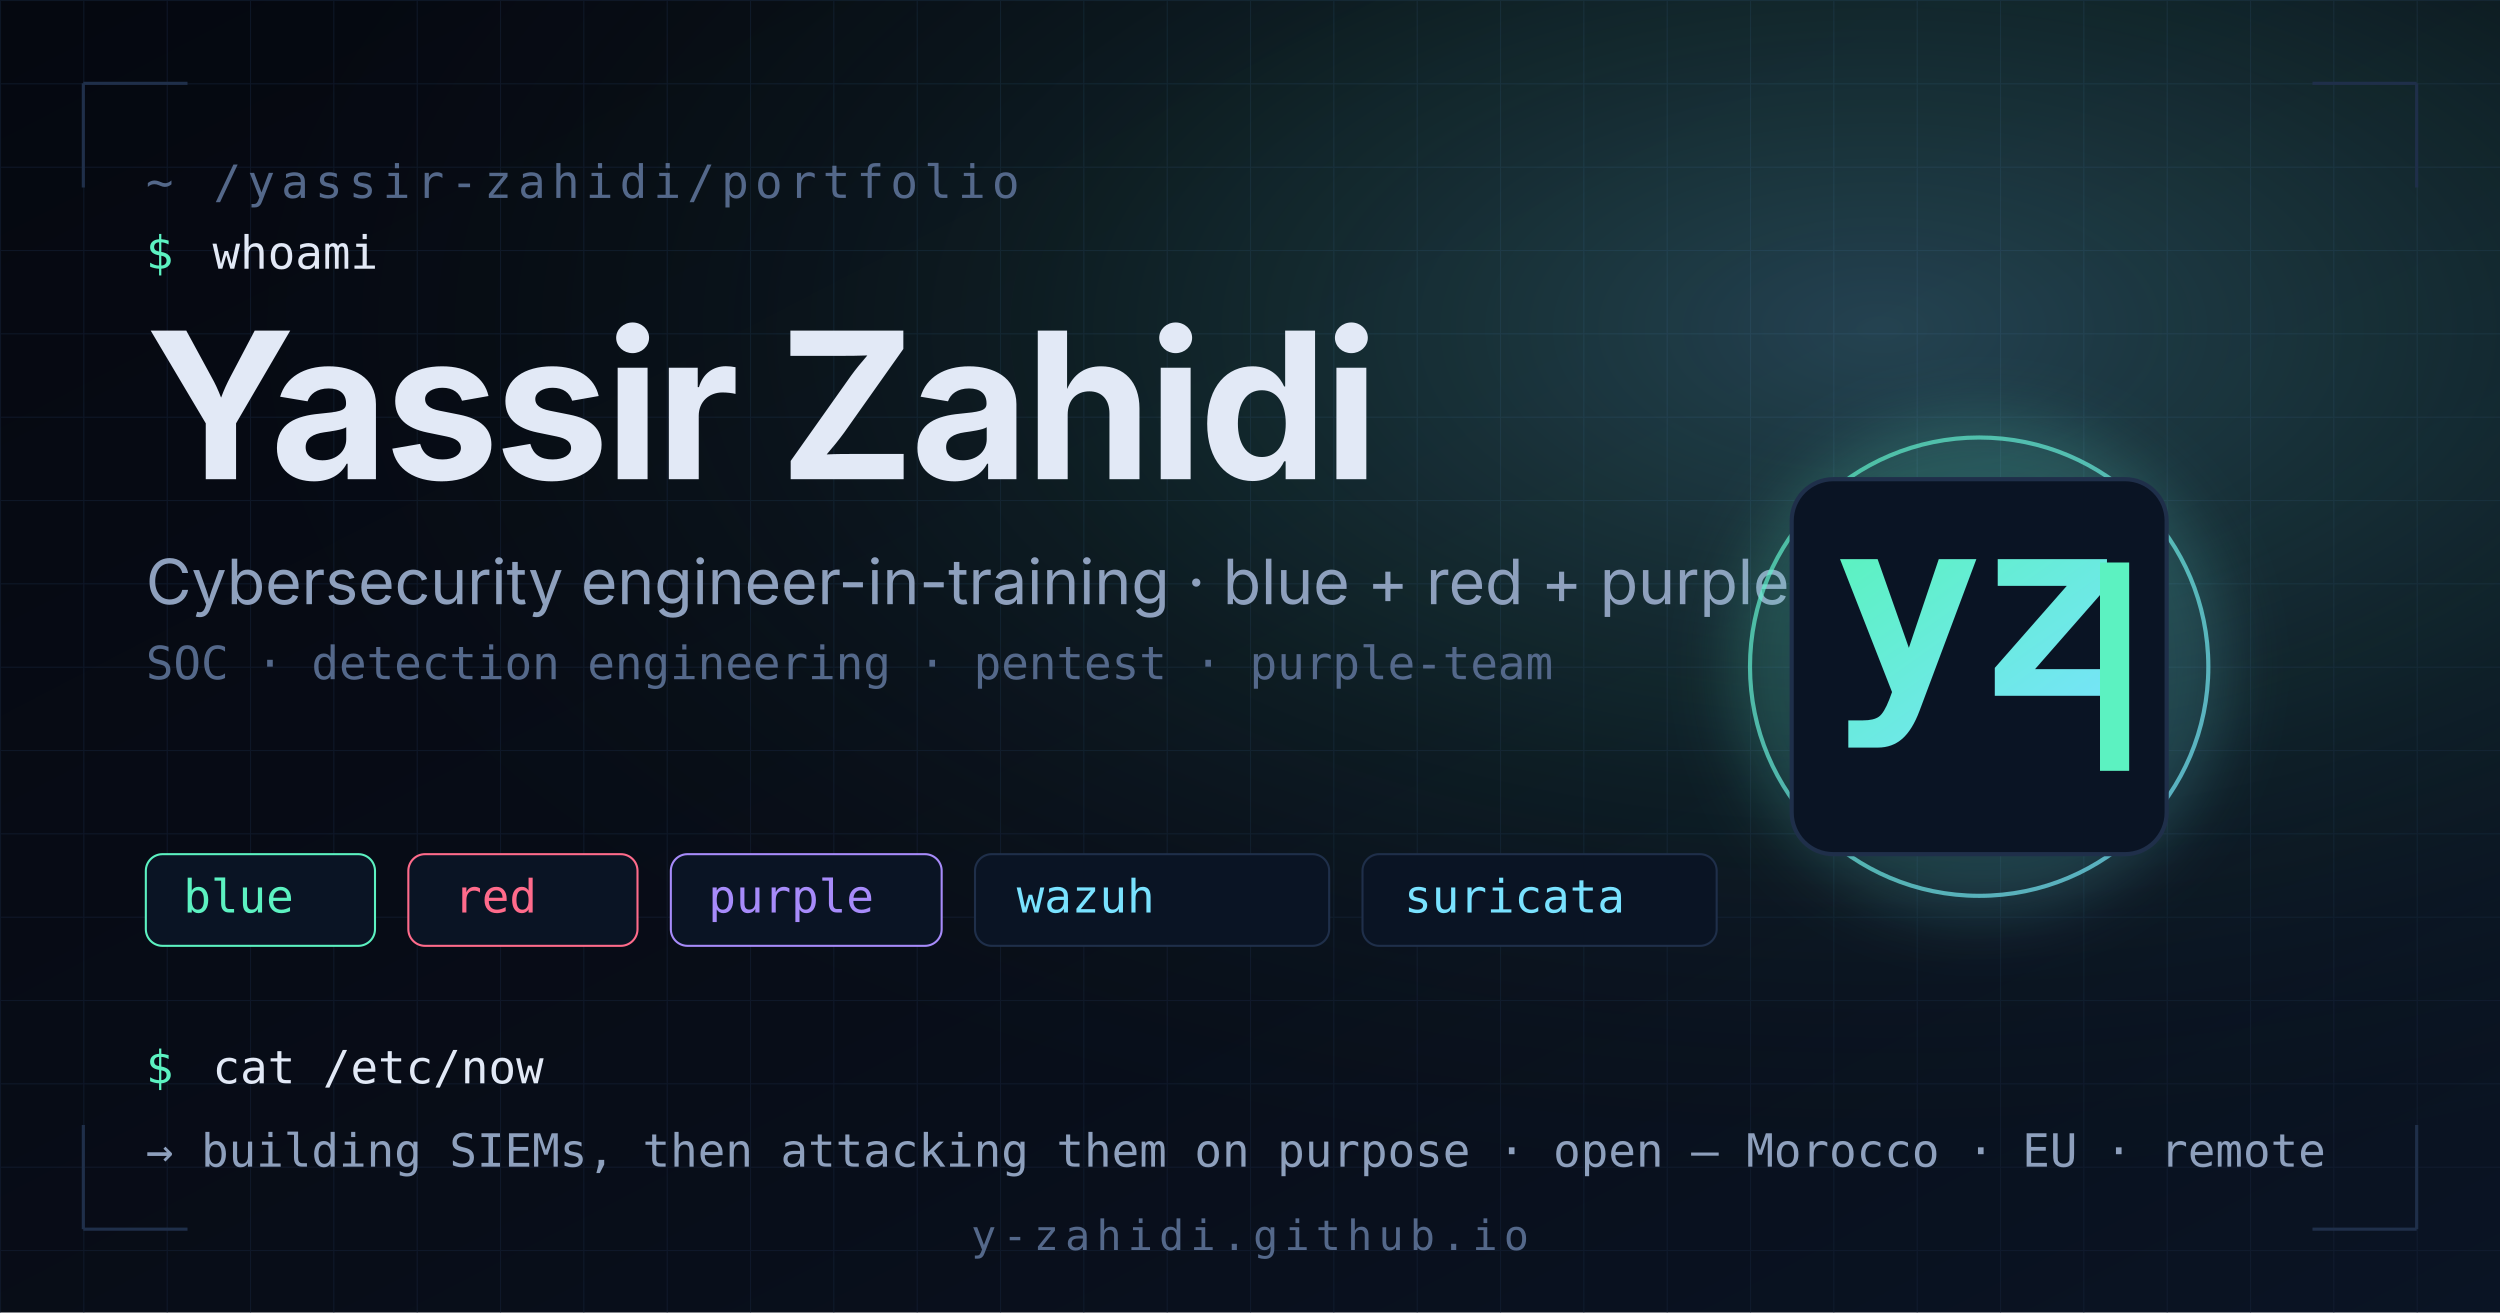
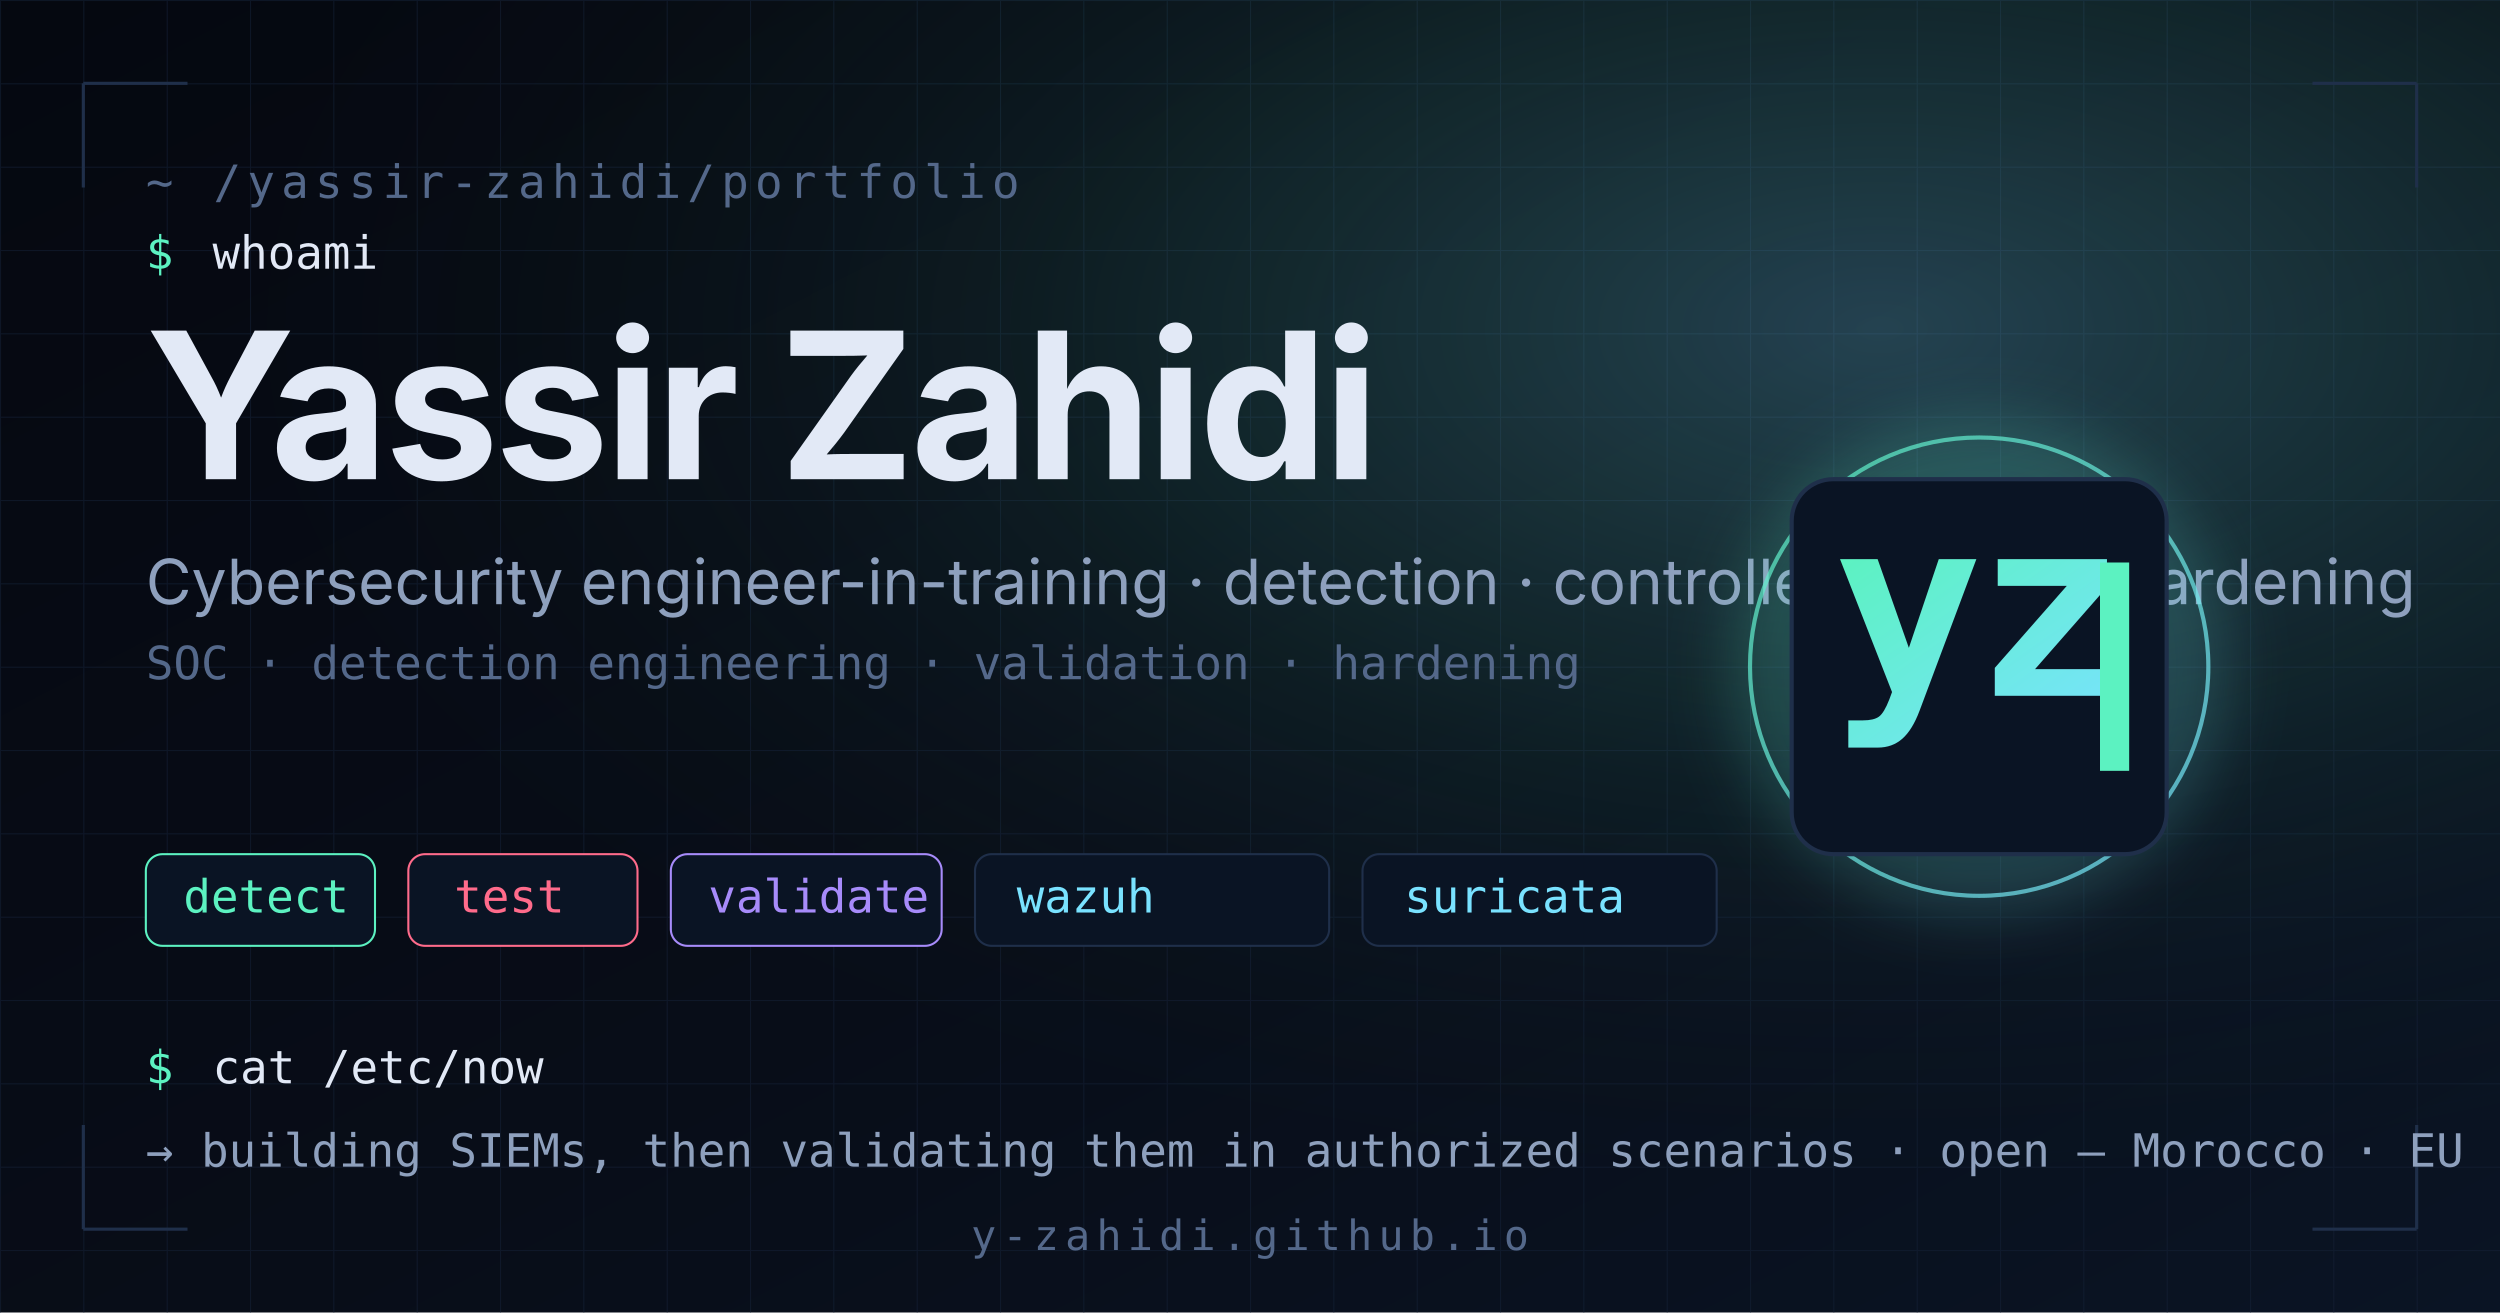
- <svg xmlns="http://www.w3.org/2000/svg" viewBox="0 0 1200 630" width="1200" height="630" role="img" aria-label="Yassir Zahidi — cybersecurity portfolio — blue + red + purple">
+ <svg xmlns="http://www.w3.org/2000/svg" viewBox="0 0 1200 630" width="1200" height="630" role="img" aria-label="Yassir Zahidi — adversary-informed security engineering portfolio">
  <defs>
    <linearGradient id="bg" x1="0" y1="0" x2="1" y2="1">
      <stop offset="0" stop-color="#050810" />
      <stop offset=".55" stop-color="#080d18" />
      <stop offset="1" stop-color="#0a1424" />
    </linearGradient>
    <radialGradient id="glow" cx=".75" cy=".25" r=".7">
      <stop offset="0" stop-color="#79e2ff" stop-opacity=".25" />
      <stop offset=".5" stop-color="#5cf2c1" stop-opacity=".07" />
      <stop offset="1" stop-color="#000000" stop-opacity="0" />
    </radialGradient>
    <linearGradient id="accent" x1="0" y1="0" x2="1" y2="1">
      <stop offset="0" stop-color="#5cf2c1" />
      <stop offset="1" stop-color="#79e2ff" />
    </linearGradient>
    <pattern id="grid" width="40" height="40" patternUnits="userSpaceOnUse">
      <path d="M 40 0 L 0 0 0 40" fill="none" stroke="#142036" stroke-width="1" />
    </pattern>
    <filter id="soft" x="-20%" y="-20%" width="140%" height="140%">
      <feGaussianBlur stdDeviation="14" />
    </filter>
  </defs>
  <rect width="1200" height="630" fill="url(#bg)" />
  <rect width="1200" height="630" fill="url(#grid)" opacity=".55" />
  <rect width="1200" height="630" fill="url(#glow)" />
  <g stroke="#1f2f4a" stroke-width="1.5" fill="none">
    <path d="M40 40 L40 90 M40 40 L90 40" />
    <path d="M1160 40 L1110 40 M1160 40 L1160 90" />
    <path d="M40 590 L40 540 M40 590 L90 590" />
    <path d="M1160 590 L1110 590 M1160 590 L1160 540" />
  </g>
  <g transform="translate(70 95)" font-family="ui-monospace, 'JetBrains Mono', SFMono-Regular, Menlo, monospace">
    <text font-size="22" fill="#54688a" letter-spacing="3">~ /yassir-zahidi/portfolio</text>
    <text y="34" font-size="22" fill="#5cf2c1">$</text>
    <text x="32" y="34" font-size="22" fill="#e2e9f6">whoami</text>
  </g>
  <g transform="translate(70 230)" font-family="Inter, system-ui, sans-serif">
    <text font-size="98" font-weight="700" fill="#e2e9f6" letter-spacing="-2">Yassir Zahidi</text>
-     <text y="60" font-size="30" fill="#8ea0bd" font-weight="400">Cybersecurity engineer-in-training · blue + red + purple</text>
-     <text y="96" font-size="22" fill="#54688a" font-weight="400" font-family="ui-monospace, monospace">SOC · detection engineering · pentest · purple-team</text>
+     <text y="60" font-size="30" fill="#8ea0bd" font-weight="400">Cybersecurity engineer-in-training · detection · controlled testing · hardening</text>
+     <text y="96" font-size="22" fill="#54688a" font-weight="400" font-family="ui-monospace, monospace">SOC · detection engineering · validation · hardening</text>
  </g>
  <g transform="translate(70 410)" font-family="ui-monospace, monospace" font-size="22">
    <g>
      <rect width="110" height="44" rx="8" fill="#0a1424" stroke="#5cf2c1" />
-       <text x="18" y="28" fill="#5cf2c1">blue</text>
+       <text x="18" y="28" fill="#5cf2c1">detect</text>
    </g>
    <g transform="translate(126 0)">
      <rect width="110" height="44" rx="8" fill="#0a1424" stroke="#ff6b8b" />
-       <text x="22" y="28" fill="#ff6b8b">red</text>
+       <text x="22" y="28" fill="#ff6b8b">test</text>
    </g>
    <g transform="translate(252 0)">
      <rect width="130" height="44" rx="8" fill="#0a1424" stroke="#a78bfa" />
-       <text x="18" y="28" fill="#a78bfa">purple</text>
+       <text x="18" y="28" fill="#a78bfa">validate</text>
    </g>
    <g transform="translate(398 0)">
      <rect width="170" height="44" rx="8" fill="#0a1424" stroke="#1f2f4a" />
      <text x="20" y="28" fill="#79e2ff">wazuh</text>
    </g>
    <g transform="translate(584 0)">
      <rect width="170" height="44" rx="8" fill="#0a1424" stroke="#1f2f4a" />
      <text x="20" y="28" fill="#79e2ff">suricata</text>
    </g>
  </g>
  <g transform="translate(70 520)" font-family="ui-monospace, monospace">
    <text font-size="22" fill="#5cf2c1">$</text>
    <text x="32" font-size="22" fill="#e2e9f6">cat /etc/now</text>
-     <text y="40" font-size="22" fill="#8ea0bd">→ building SIEMs, then attacking them on purpose · open — Morocco · EU · remote</text>
+     <text y="40" font-size="22" fill="#8ea0bd">→ building SIEMs, then validating them in authorized scenarios · open — Morocco · EU · remote</text>
  </g>
  <g transform="translate(950 320)">
    <circle r="120" fill="url(#accent)" opacity=".18" filter="url(#soft)" />
    <circle r="110" fill="none" stroke="url(#accent)" stroke-width="2" opacity=".7" />
    <rect x="-90" y="-90" width="180" height="180" rx="20" fill="#0a1424" stroke="#1f2f4a" stroke-width="2" />
    <text x="0" y="14" text-anchor="middle" font-family="ui-monospace, 'JetBrains Mono', monospace" font-size="120" font-weight="700" fill="url(#accent)" letter-spacing="-4">yz</text>
    <rect x="58" y="-50" width="14" height="100" fill="#5cf2c1">
      <animate attributeName="opacity" values="1;0;1" dur="1.1s" repeatCount="indefinite" />
    </rect>
  </g>
  <text x="600" y="600" text-anchor="middle" font-family="ui-monospace, monospace" font-size="20" fill="#54688a" letter-spacing="3">
    y-zahidi.github.io
  </text>
</svg>
